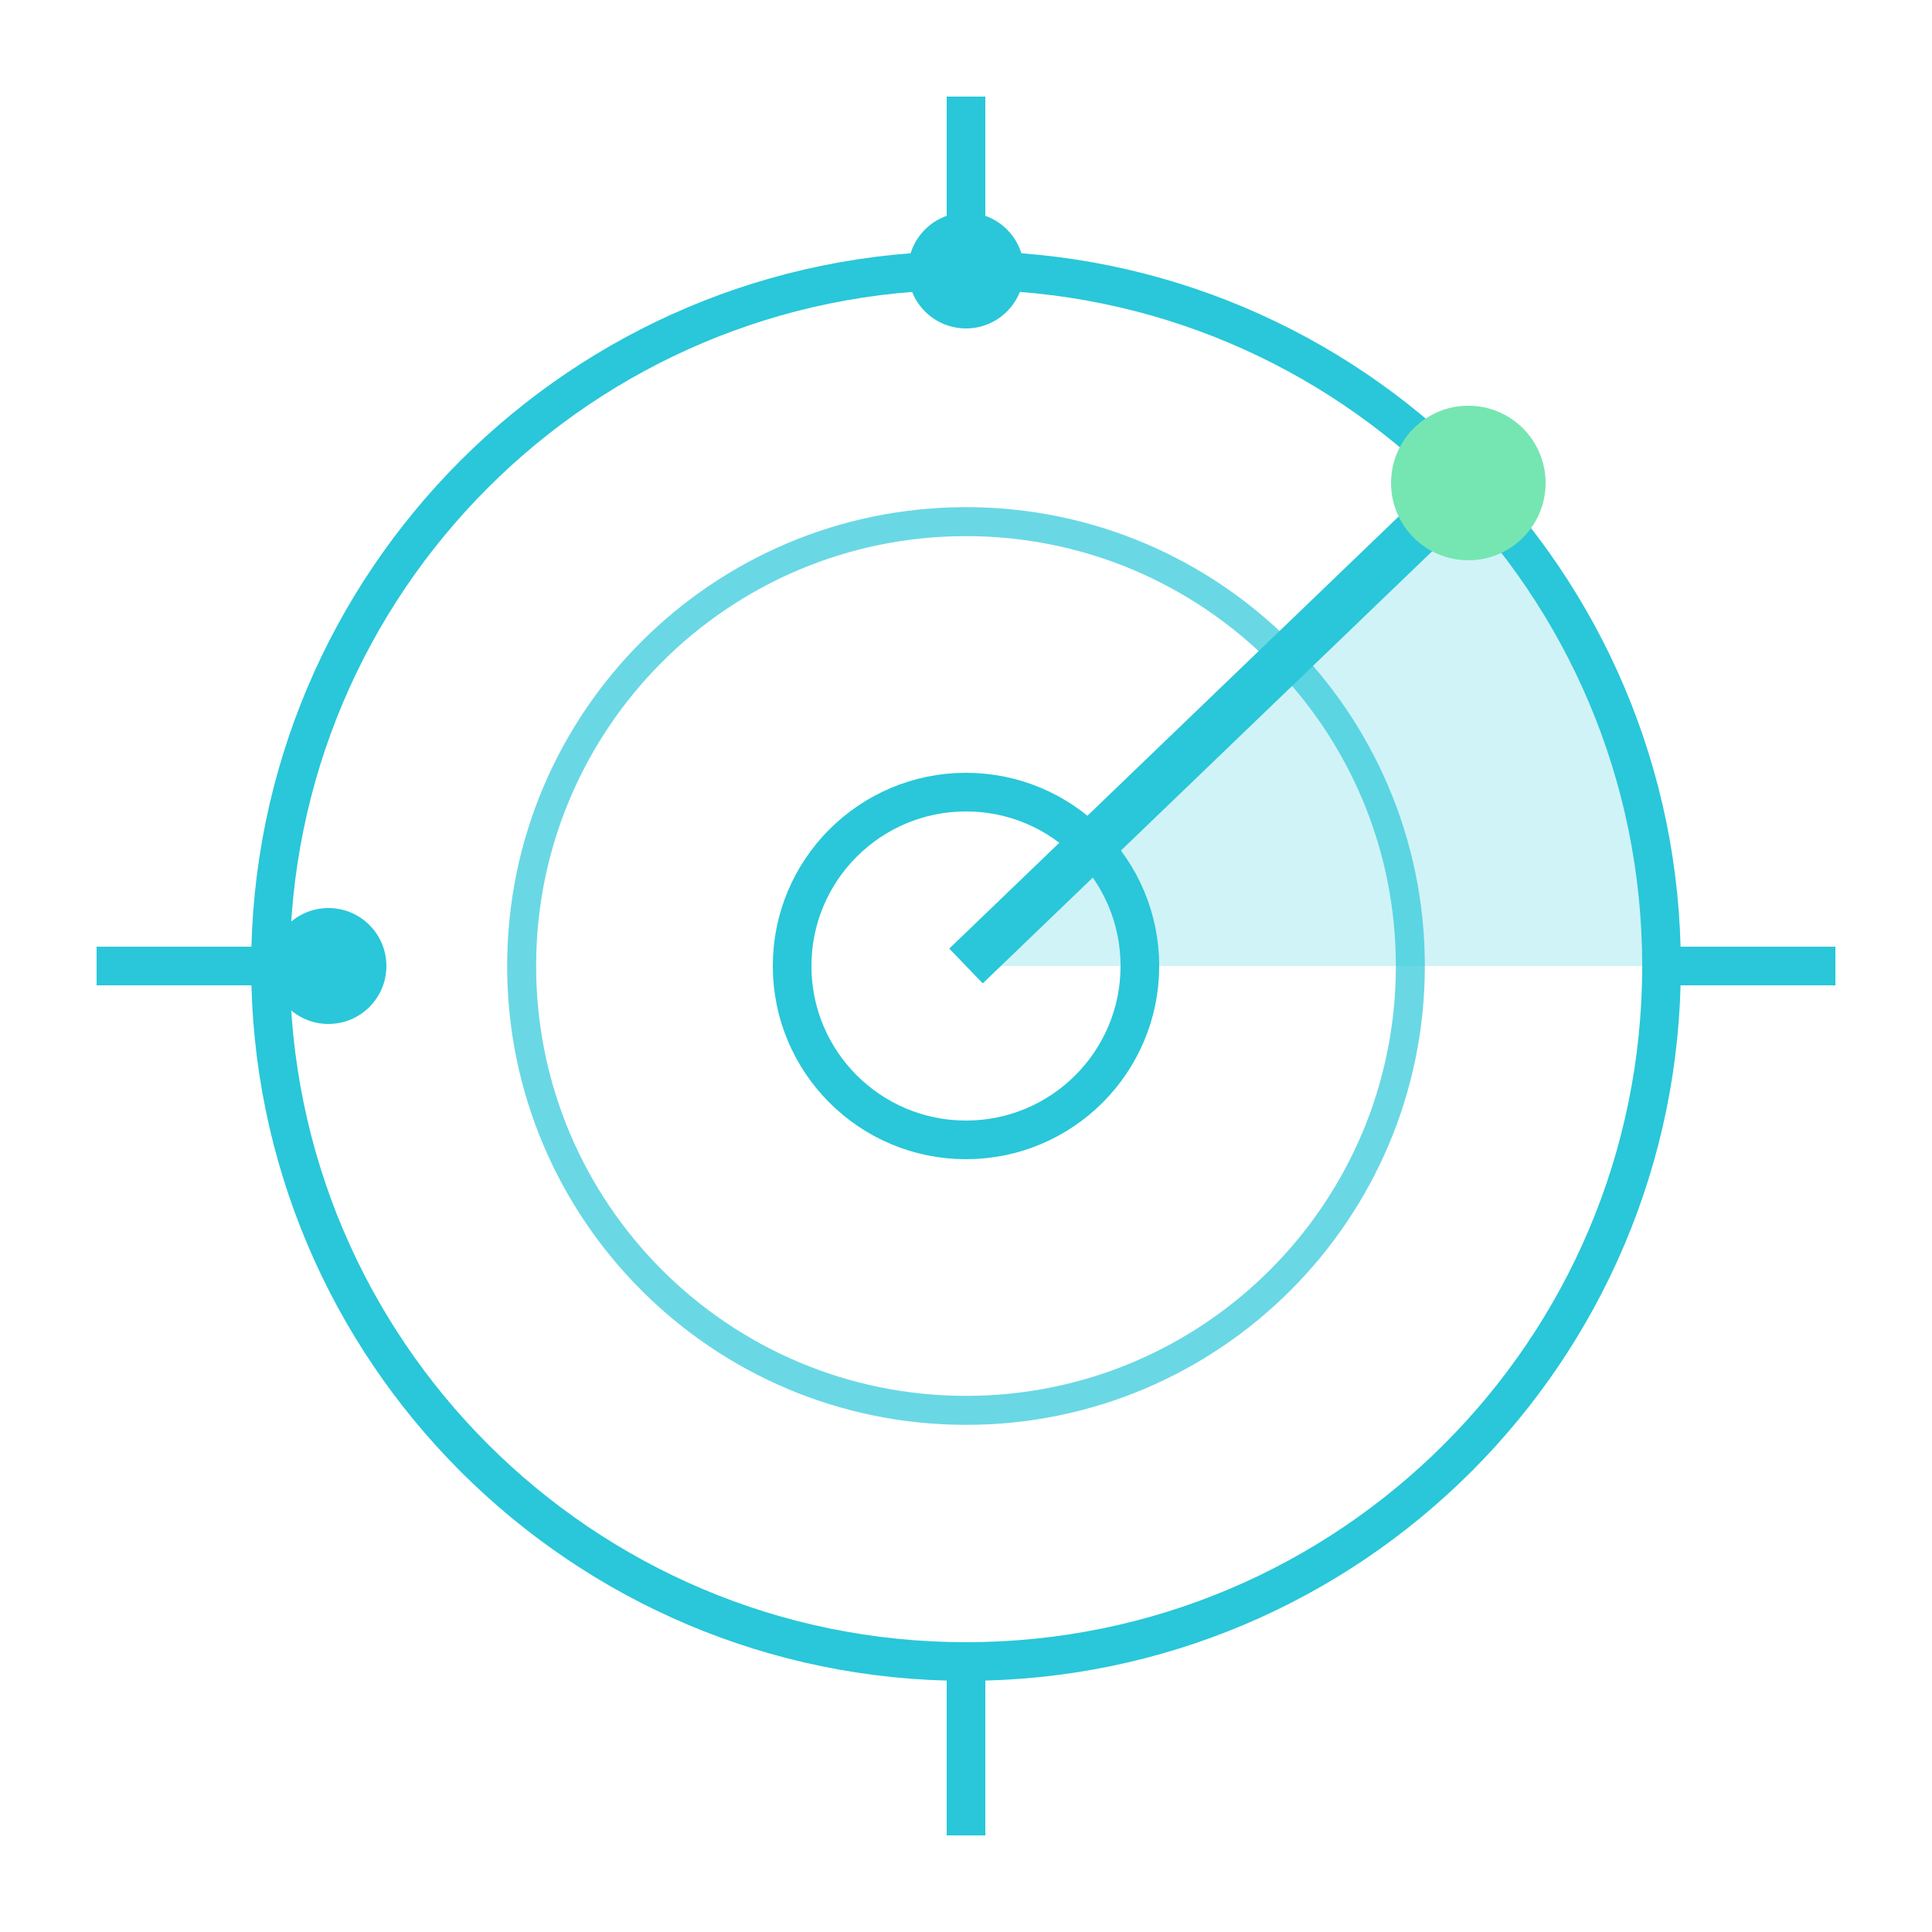
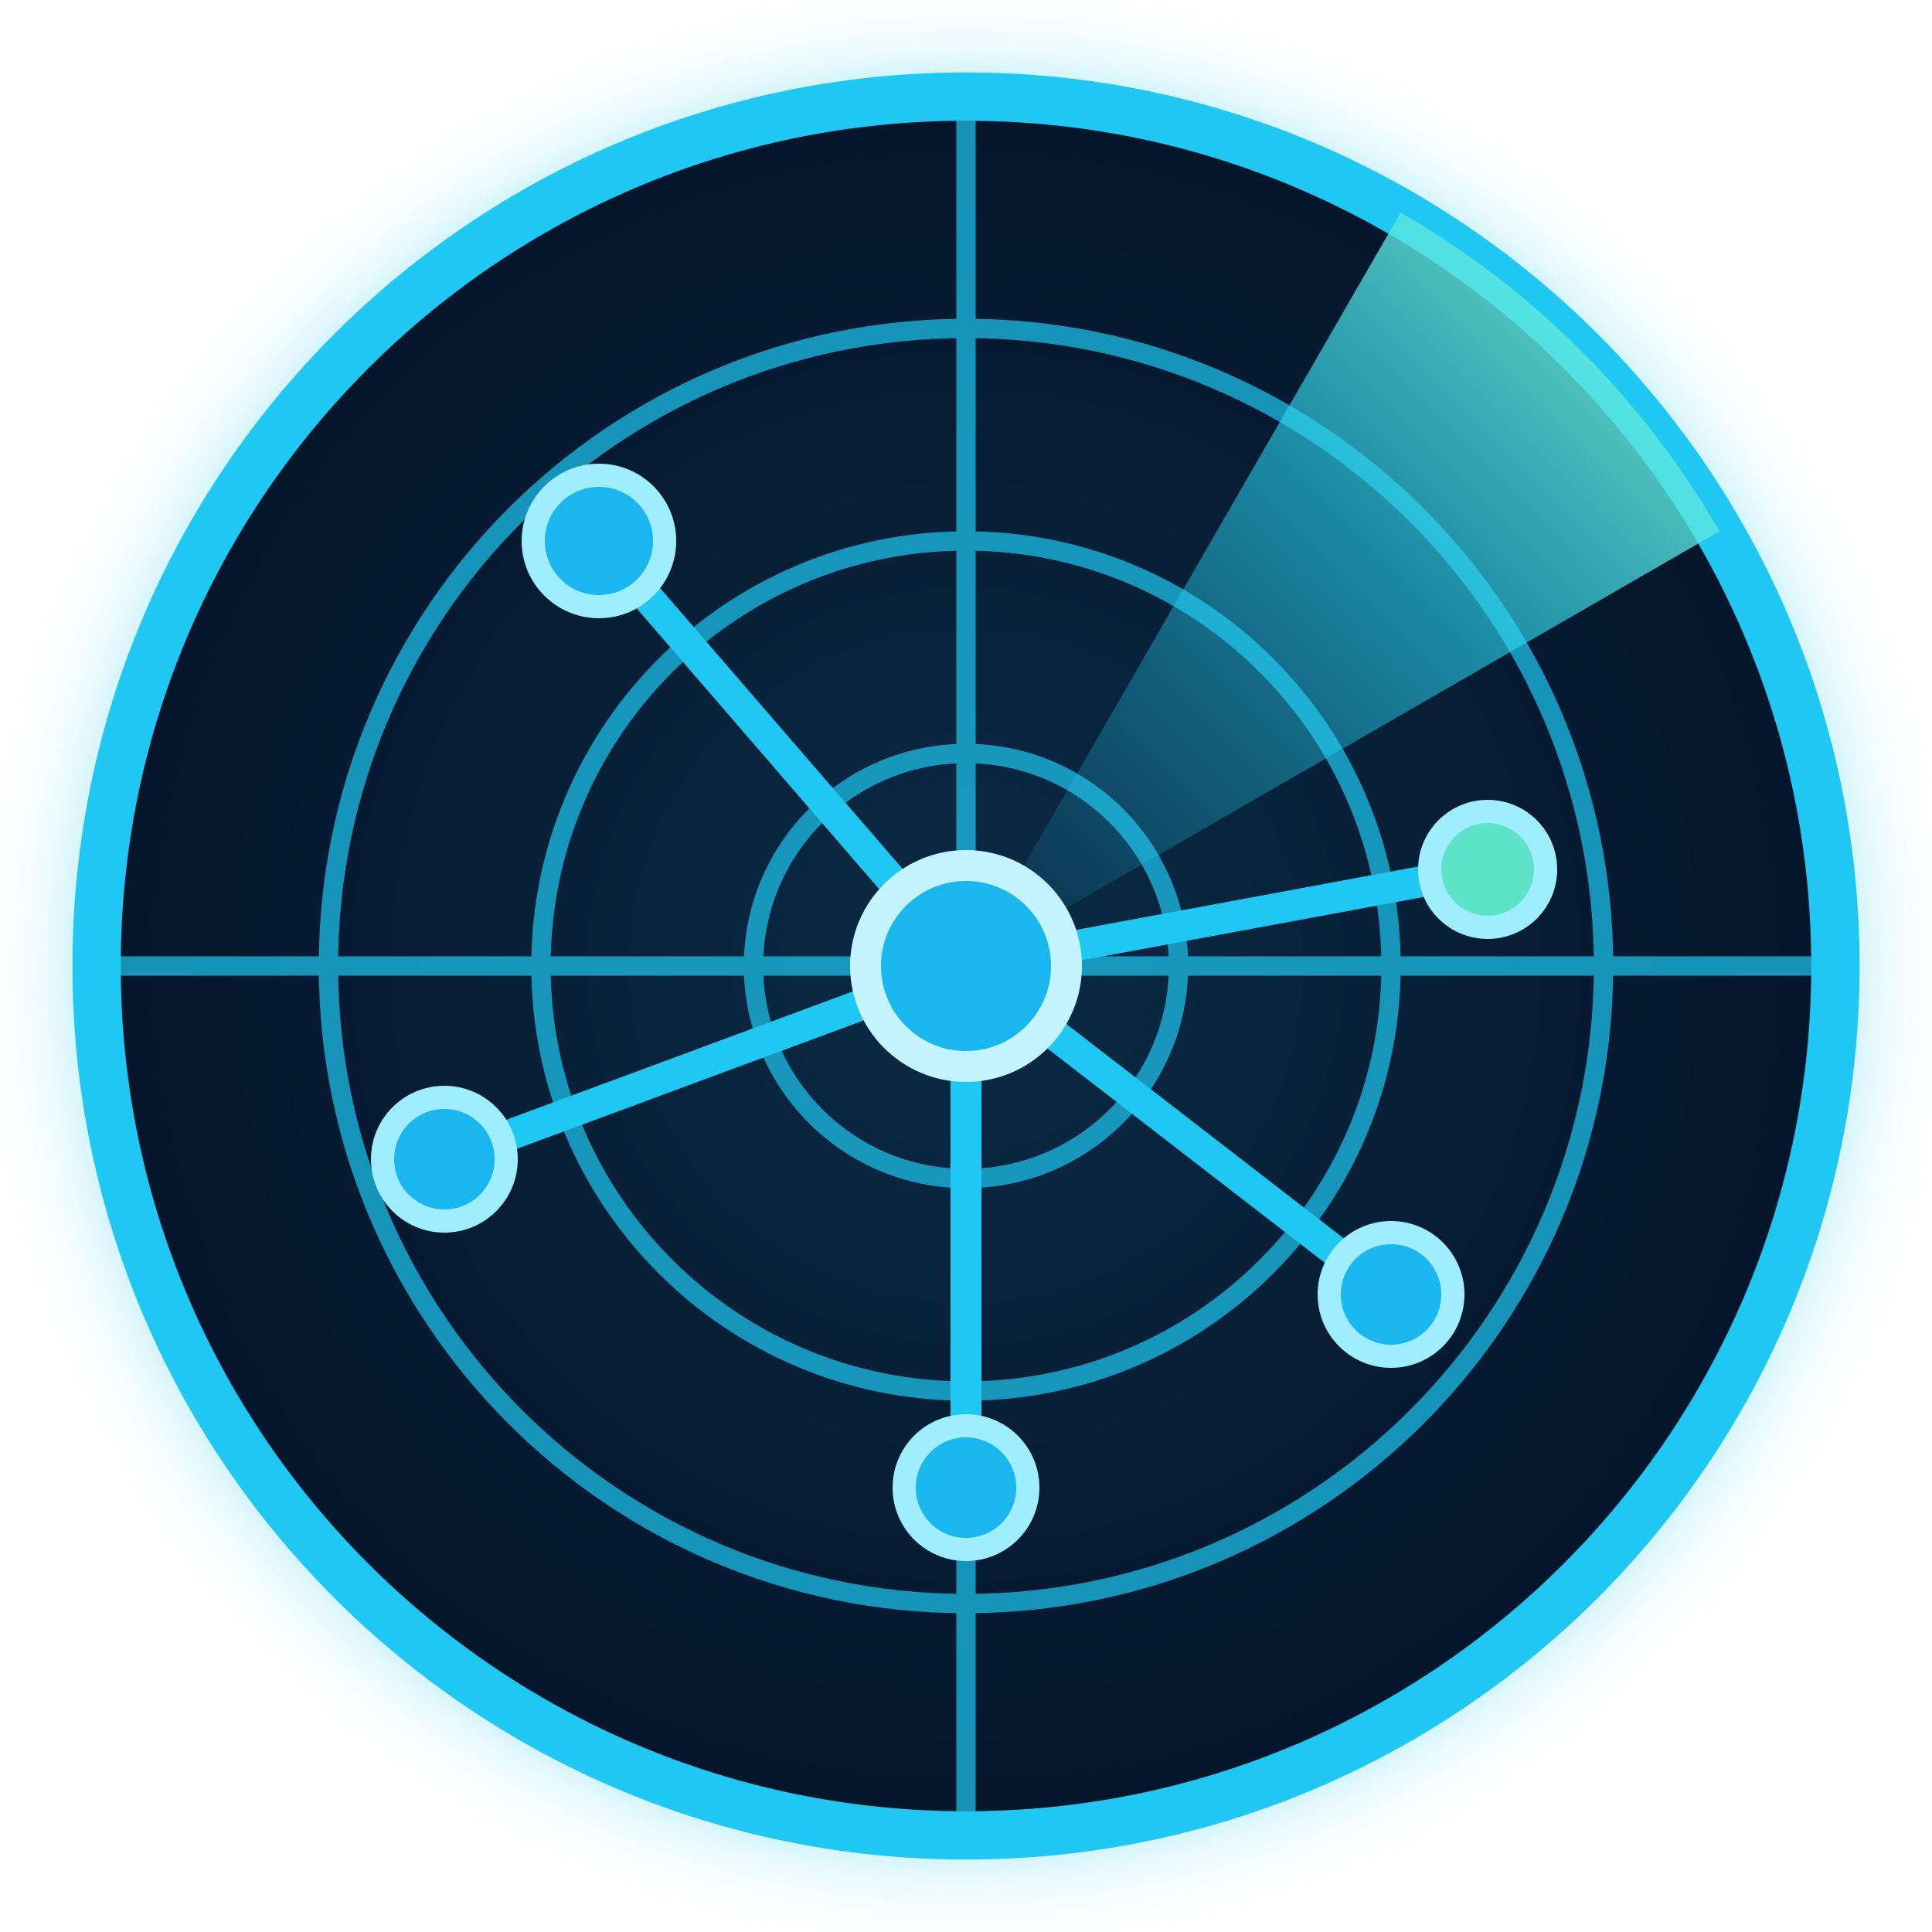
<svg xmlns="http://www.w3.org/2000/svg" viewBox="0 0 100 100">
-   <circle cx="50" cy="50" r="36" stroke="#29C7D9" stroke-width="2" fill="none" />
-   <circle cx="50" cy="50" r="23" stroke="#29C7D9" stroke-width="1.5" fill="none" opacity=".7" />
-   <circle cx="50" cy="50" r="9" stroke="#29C7D9" stroke-width="2" fill="none" />
-   <path d="M50 50 L76 25 A36 36 0 0 1 85 50 Z" fill="#29C7D9" opacity=".22" />
-   <path d="M50 50 L76 25" stroke="#29C7D9" stroke-width="2.5" />
-   <circle cx="76" cy="25" r="4" fill="#75E6B1" />
-   <circle cx="50" cy="14" r="3" fill="#29C7D9" />
-   <circle cx="17" cy="50" r="3" fill="#29C7D9" />
-   <path d="M50 5 V14 M50 86 V95 M5 50 H14 M86 50 H95" stroke="#29C7D9" stroke-width="2" />
+   <defs>
+     <radialGradient id="d" cx=".5" cy=".5" r=".5">
+       <stop offset="0" stop-color="#0b2b46" />
+       <stop offset="1" stop-color="#04152a" />
+     </radialGradient>
+     <linearGradient id="s" x1="0" y1="1" x2="1" y2="0">
+       <stop offset="0" stop-color="#1ec8f2" stop-opacity="0" />
+       <stop offset=".55" stop-color="#2ad4f0" stop-opacity=".6" />
+       <stop offset="1" stop-color="#8af7cf" />
+     </linearGradient>
+     <filter id="g" x="-30%" y="-30%" width="160%" height="160%">
+       <feGaussianBlur stdDeviation="2.2" />
+     </filter>
+   </defs>
+   <circle cx="50" cy="50" r="46" fill="#1ec8f2" opacity=".4" filter="url(#g)" />
+   <circle cx="50" cy="50" r="45" fill="url(#d)" stroke="#1ec8f2" stroke-width="2.5" />
+   <g stroke="#1ec8f2" stroke-width="1" fill="none" opacity=".7">
+     <circle cx="50" cy="50" r="33" />
+     <circle cx="50" cy="50" r="22" />
+     <circle cx="50" cy="50" r="11" />
+     <path d="M50 5v90M5 50h90" />
+   </g>
+   <path d="M50 50L72.5 11A45 45 0 0 1 89 27.5Z" fill="url(#s)" />
+   <path d="M50 50L31 28M50 50L77 45M50 50L23 60M50 50L72 67M50 50L50 77" stroke="#1ec8f2" stroke-width="1.6" stroke-linecap="round" />
+   <g fill="#19b6ef" stroke="#9eeeff" stroke-width="1.2">
+     <circle cx="31" cy="28" r="3.4" />
+     <circle cx="77" cy="45" r="3" fill="#5fe3c8" />
+     <circle cx="23" cy="60" r="3.2" />
+     <circle cx="72" cy="67" r="3.2" />
+     <circle cx="50" cy="77" r="3.2" />
+   </g>
+   <circle cx="50" cy="50" r="5.2" fill="#19b6ef" stroke="#c4f4ff" stroke-width="1.6" />
</svg>
